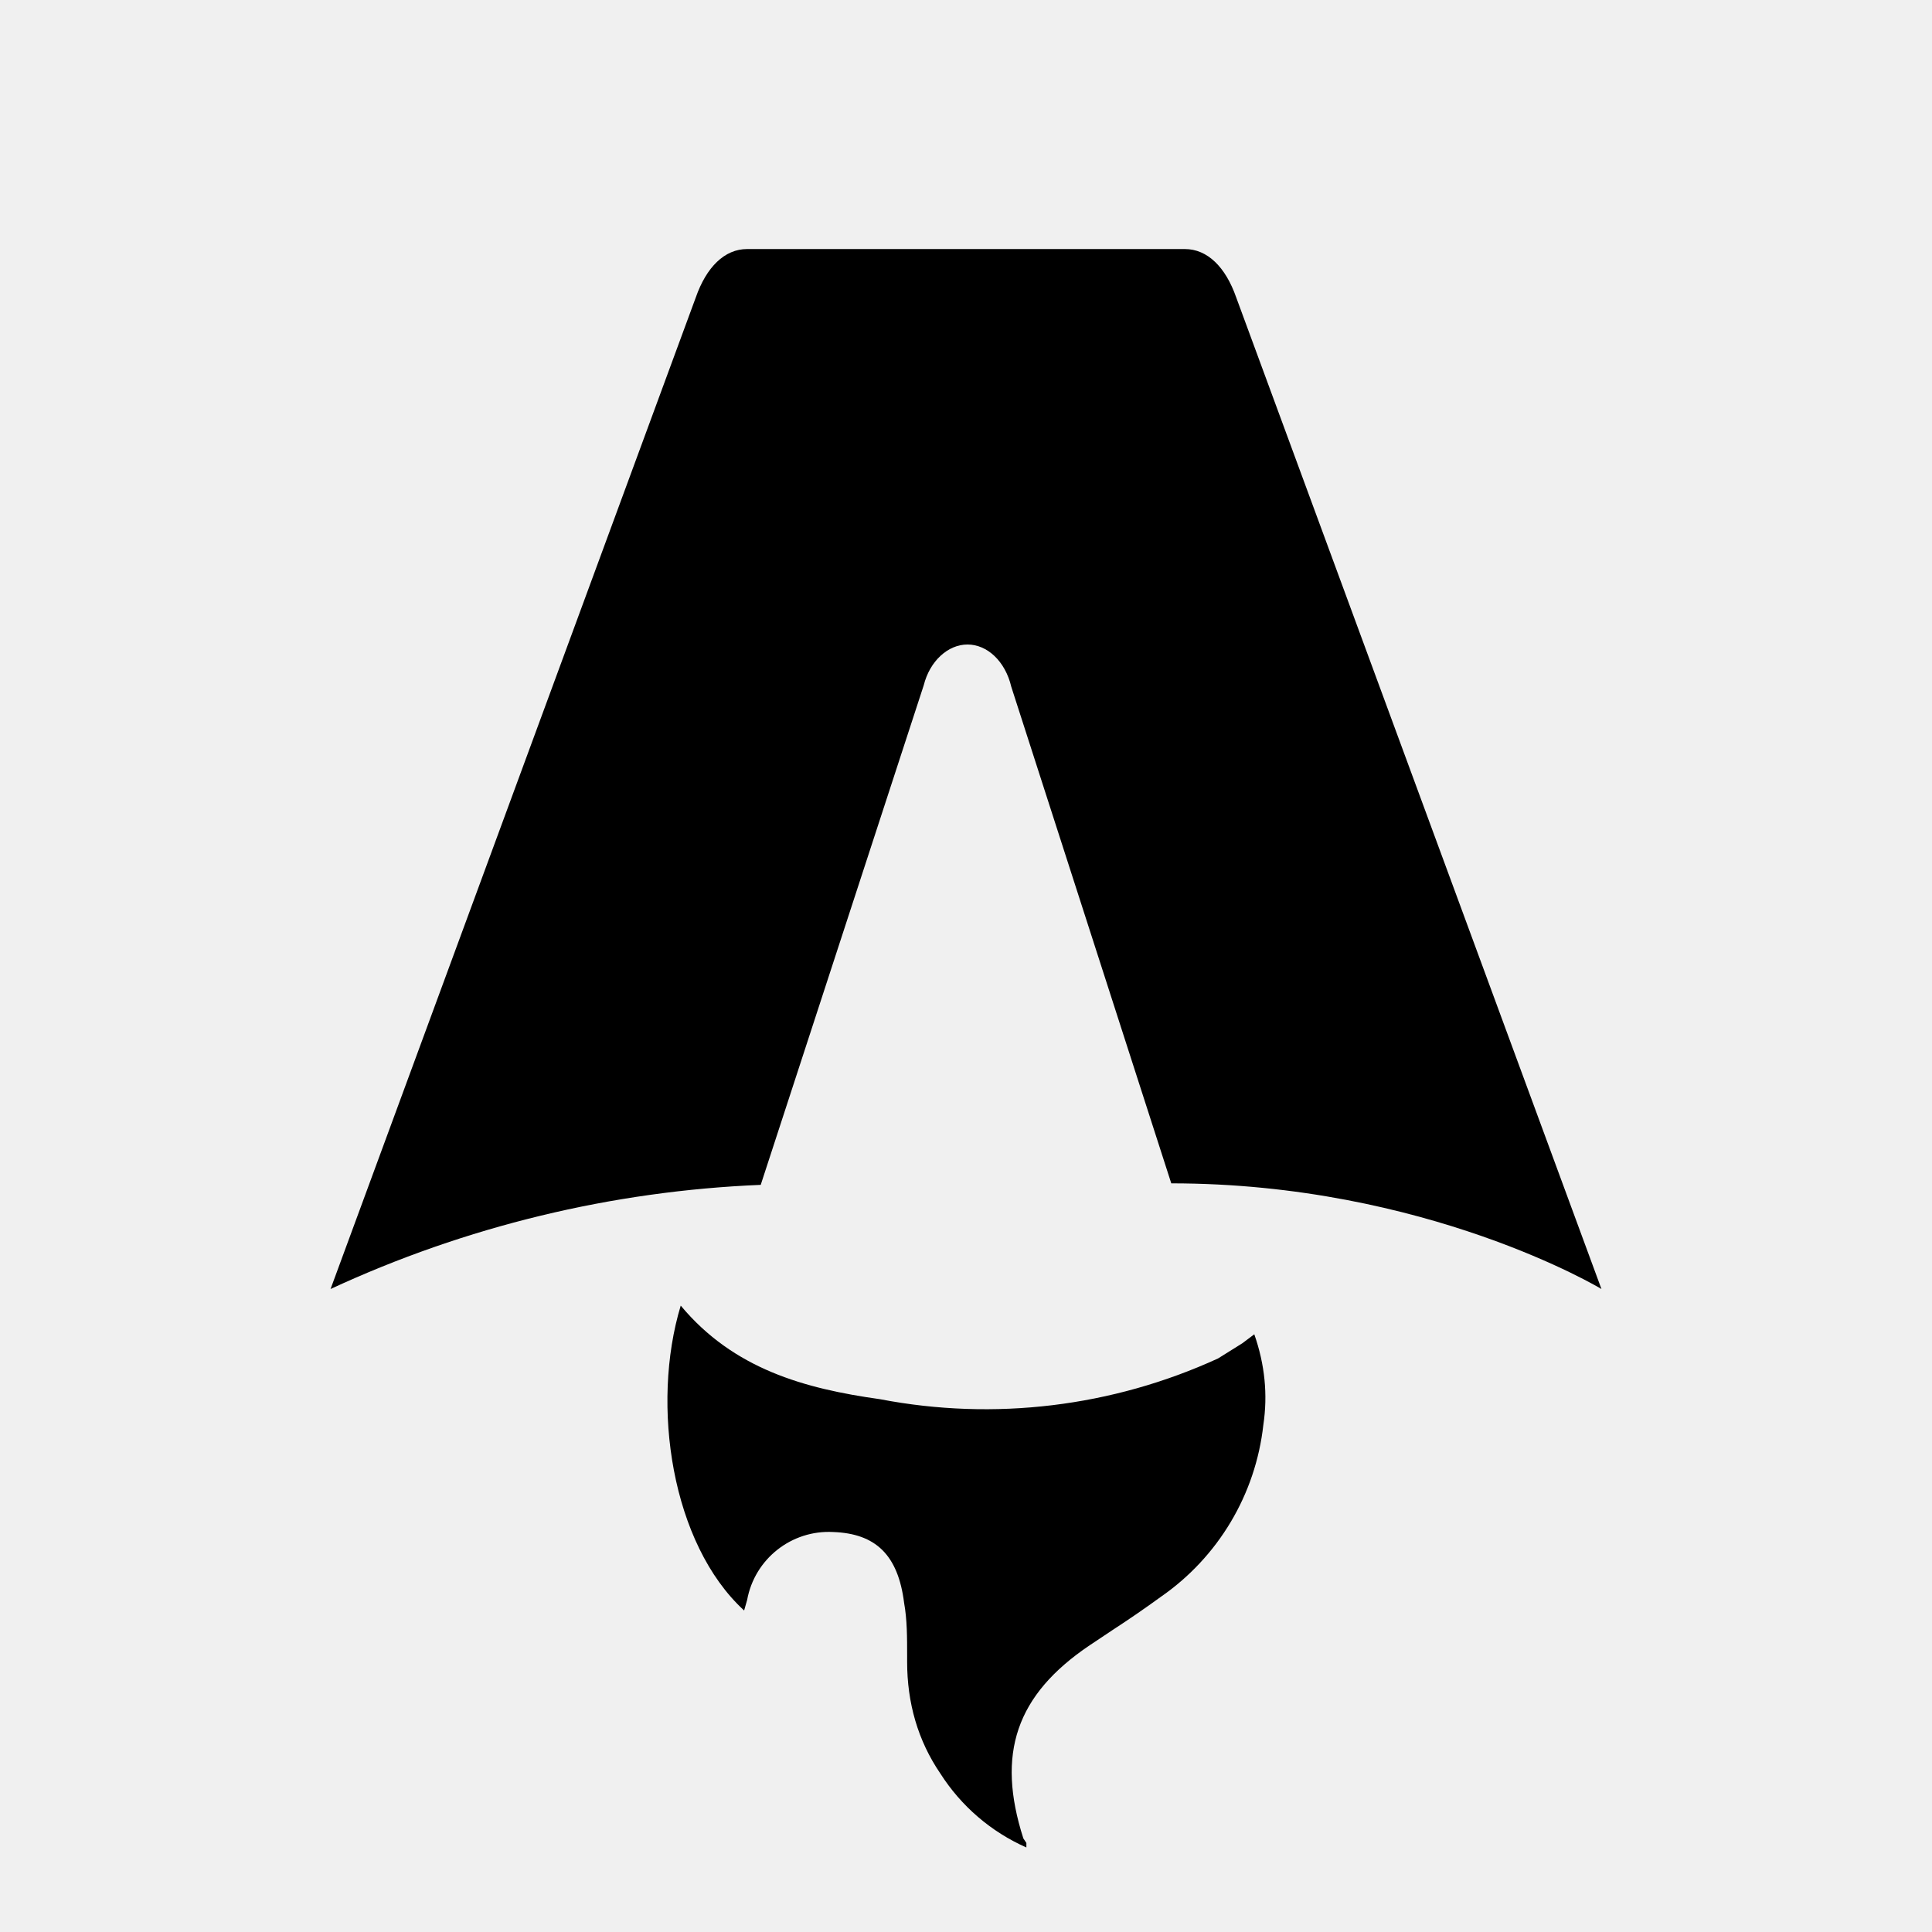
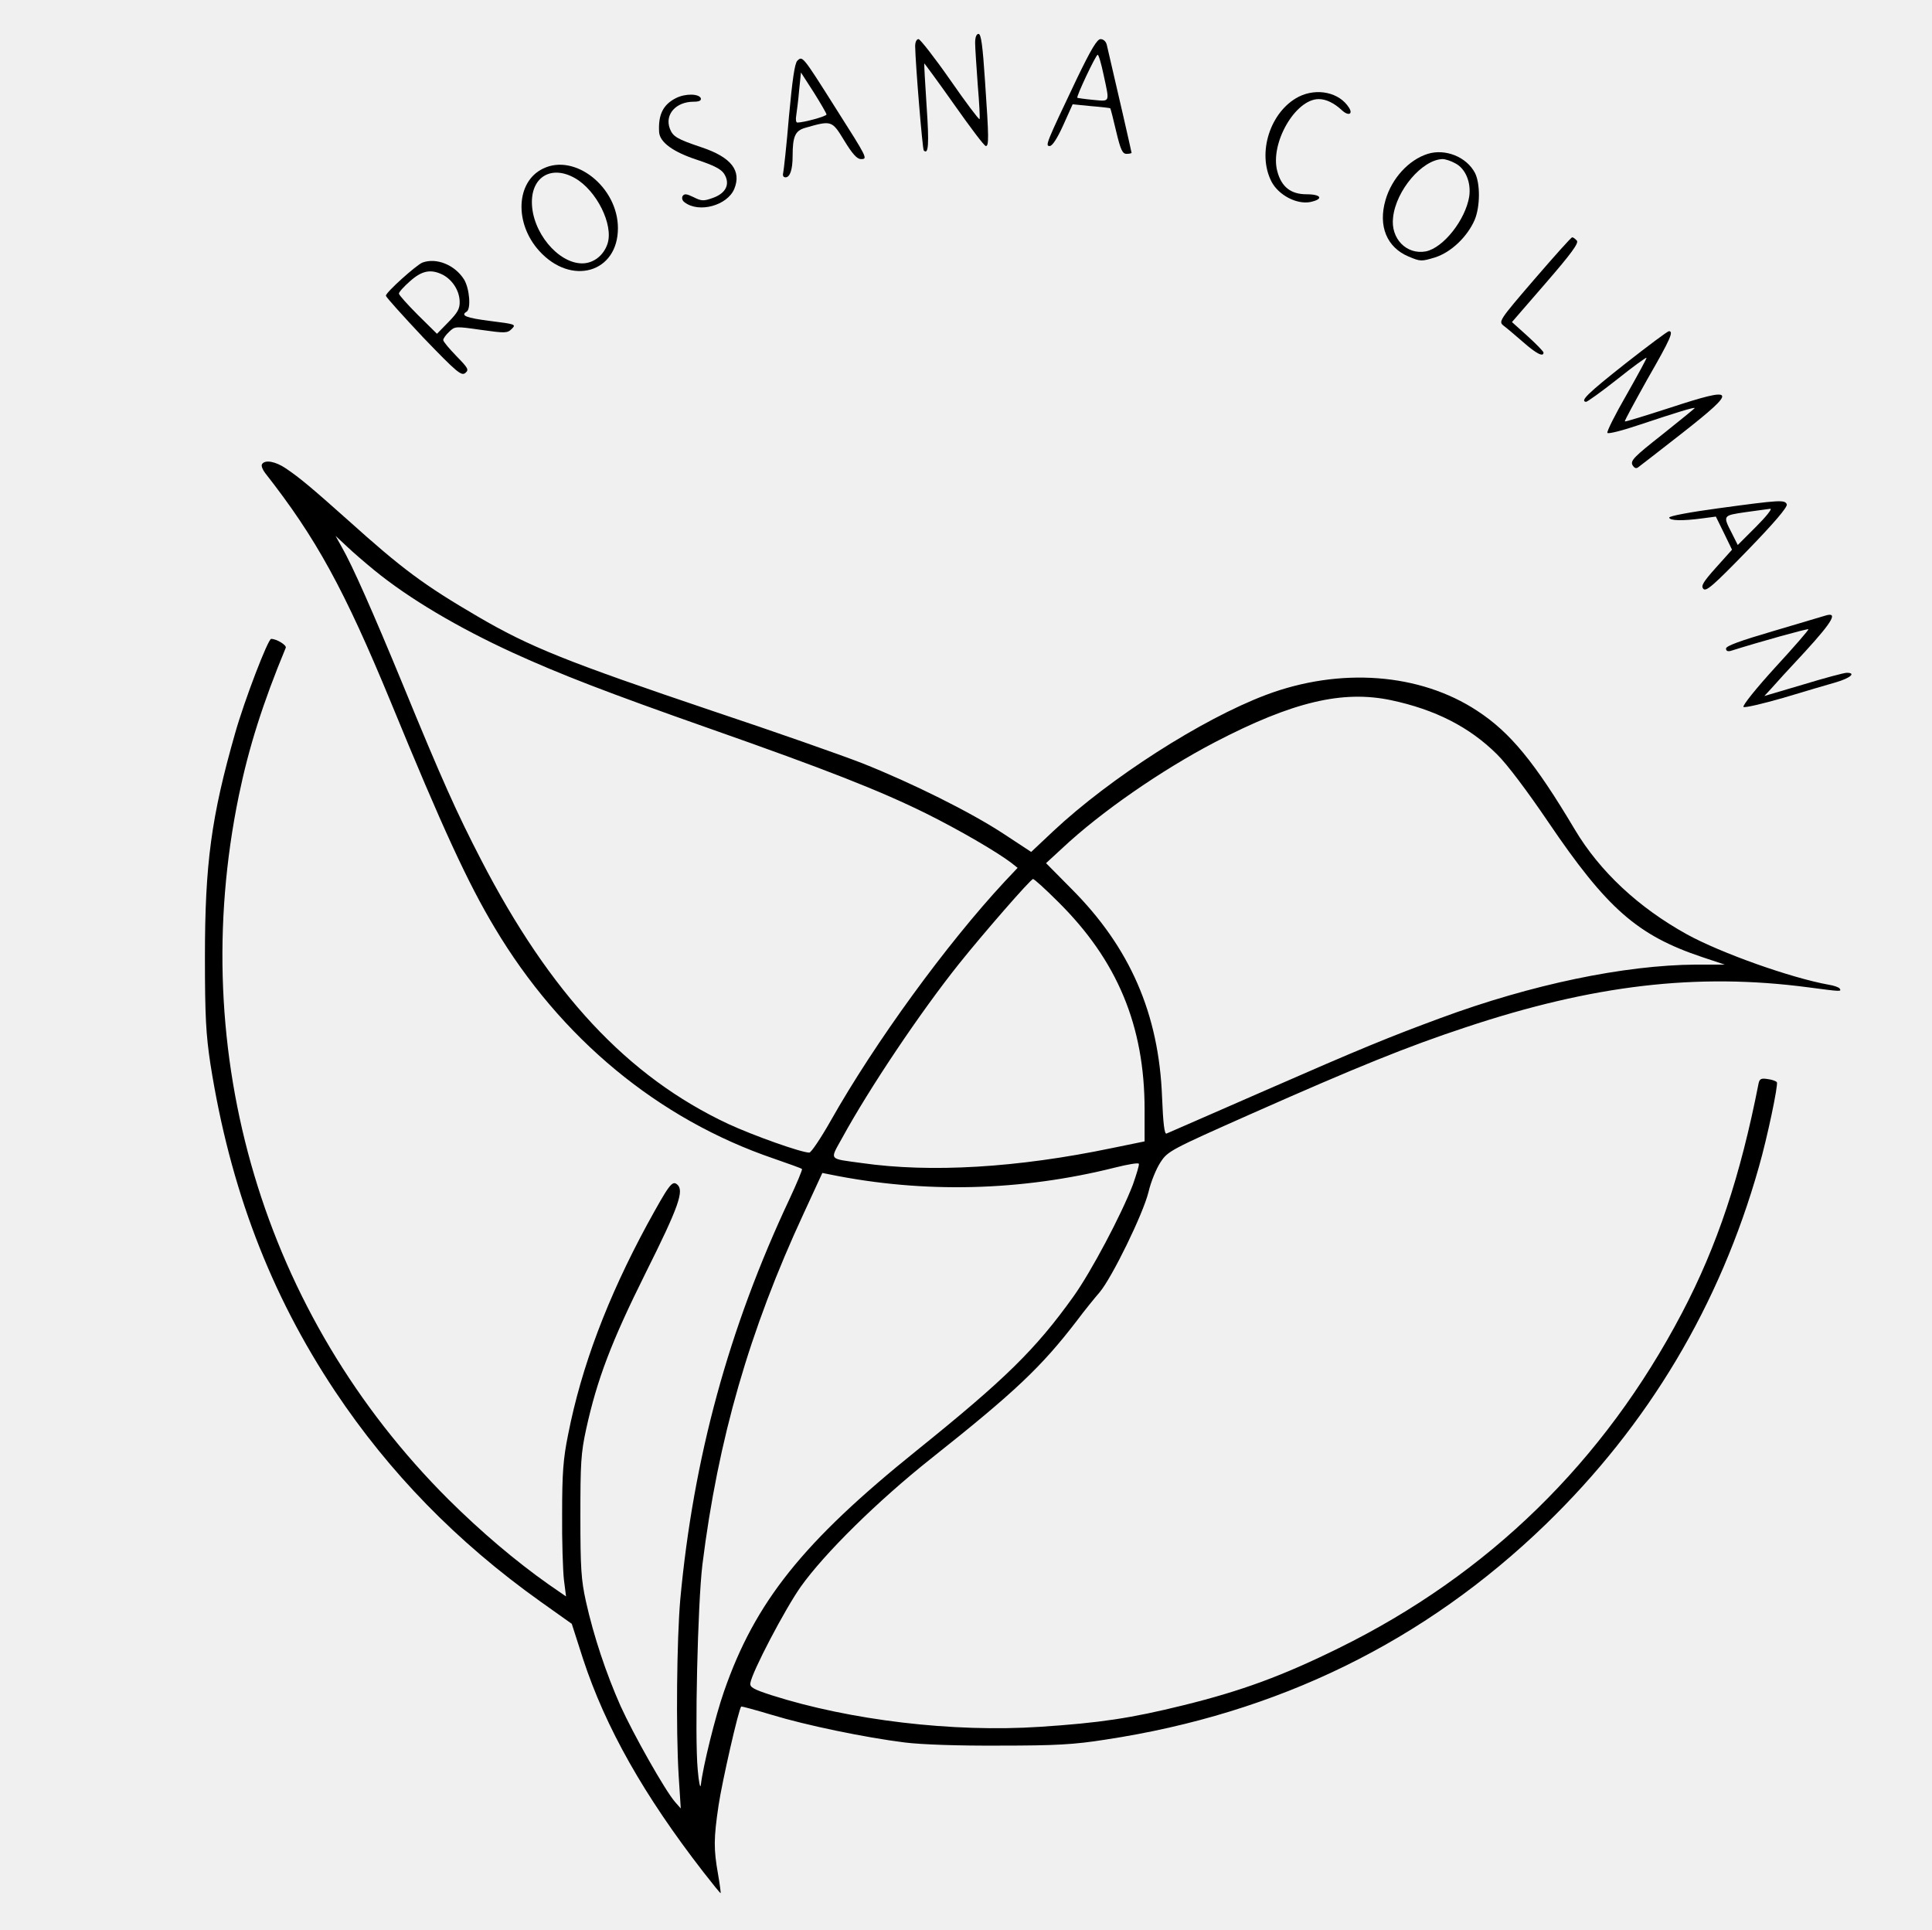
- <svg xmlns="http://www.w3.org/2000/svg" fill="none" viewBox="0 0 128 128">
-   <path d="M50.4 78.5a75.1 75.1 0 0 0-28.5 6.9l24.2-65.7c.7-2 1.9-3.2 3.4-3.2h29c1.5 0 2.7 1.2 3.4 3.2l24.2 65.7s-11.6-7-28.5-7L67 45.5c-.4-1.7-1.6-2.8-2.9-2.8-1.3 0-2.5 1.1-2.9 2.7L50.4 78.5Zm-1.1 28.2Zm-4.2-20.2c-2 6.6-.6 15.8 4.2 20.2a17.5 17.5 0 0 1 .2-.7 5.5 5.5 0 0 1 5.7-4.5c2.8.1 4.3 1.5 4.7 4.7.2 1.1.2 2.3.2 3.5v.4c0 2.7.7 5.2 2.2 7.4a13 13 0 0 0 5.7 4.9v-.3l-.2-.3c-1.8-5.6-.5-9.5 4.4-12.8l1.5-1a73 73 0 0 0 3.2-2.2 16 16 0 0 0 6.8-11.4c.3-2 .1-4-.6-6l-.8.6-1.6 1a37 37 0 0 1-22.4 2.7c-5-.7-9.7-2-13.2-6.2Z" />
-   <style>
-         path { fill: #000; }
-         @media (prefers-color-scheme: dark) {
-             path { fill: #FFF; }
-         }
-     </style>
+ <svg xmlns="http://www.w3.org/2000/svg" version="1.0" width="741pt" height="740pt" viewBox="0 0 741 740" preserveAspectRatio="xMidYMid meet">
+   <g transform="translate(0,740) scale(0.1,-0.1)" fill="#000000" stroke="none">
+     <path d="M3740 7236 c0 -18 5 -91 10 -161 6 -70 9 -129 7 -132 -3 -2 -54 66 -113 151 -60 86 -115 156 -121 156 -8 0 -13 -12 -13 -27 1 -67 28 -395 33 -400 18 -18 21 24 11 169 -6 90 -10 164 -9 165 0 1 52 -69 114 -157 62 -88 116 -160 122 -160 12 0 12 30 -3 248 -9 137 -15 182 -25 182 -8 0 -13 -13 -13 -34z" />
+     <path d="M4130 7098 c-118 -248 -122 -258 -104 -258 10 0 29 29 52 80 l36 80 71 -7 c38 -3 71 -7 73 -8 2 -2 12 -42 23 -89 17 -71 24 -86 40 -86 10 0 19 2 19 4 0 3 -59 261 -95 414 -3 13 -13 22 -24 22 -13 0 -36 -38 -91 -152z m103 14 c23 -107 26 -101 -40 -95 -32 3 -59 7 -61 8 -5 4 71 165 78 165 4 0 14 -35 23 -78z" />
+     <path d="M3058 7167 c-10 -10 -19 -73 -32 -213 -9 -110 -20 -207 -22 -216 -3 -11 0 -18 9 -18 17 0 27 30 27 81 0 77 10 98 49 109 101 29 102 28 149 -49 31 -51 49 -71 64 -71 27 0 26 2 -98 197 -127 201 -126 199 -146 180z m112 -206 c0 -7 -87 -31 -112 -31 -5 0 -7 12 -4 28 2 15 8 58 11 96 l7 68 49 -76 c27 -43 49 -81 49 -85z" />
+     <path d="M4981 7029 c-109 -56 -161 -216 -104 -326 27 -51 95 -87 147 -78 54 11 45 30 -13 30 -60 0 -96 28 -112 88 -29 107 69 277 159 277 28 0 59 -15 89 -43 25 -23 43 -15 27 10 -37 59 -123 77 -193 42z" />
+     <path d="M2593 7024 c-50 -25 -69 -64 -65 -131 3 -39 54 -76 146 -106 63 -21 91 -35 103 -53 25 -39 8 -75 -43 -93 -36 -13 -44 -12 -74 3 -27 13 -35 14 -42 4 -4 -8 -1 -18 8 -24 55 -42 163 -12 190 51 29 70 -11 122 -125 160 -95 32 -110 41 -122 72 -20 54 23 103 92 103 20 0 29 4 27 13 -7 18 -59 19 -95 1z" />
+     <path d="M5476 6810 c-73 -23 -138 -94 -162 -177 -29 -100 5 -182 89 -217 45 -19 49 -19 101 -3 61 19 124 79 152 144 21 50 22 139 1 180 -32 61 -113 94 -181 73z m105 -36 c40 -20 62 -74 54 -128 -15 -90 -99 -196 -166 -210 -74 -14 -136 49 -126 130 11 104 112 222 190 224 10 0 32 -7 48 -16z" />
+     <path d="M2082 6753 c-103 -50 -110 -209 -14 -315 123 -136 302 -84 302 87 0 158 -166 289 -288 228z m123 -36 c83 -47 149 -179 125 -252 -15 -45 -54 -75 -97 -75 -93 0 -193 121 -193 235 0 99 77 142 165 92z" />
+     <path d="M5885 6329 c-136 -158 -138 -162 -118 -178 12 -9 45 -37 75 -63 51 -45 78 -58 78 -40 0 4 -27 32 -60 62 l-61 55 130 150 c97 112 127 153 119 162 -6 7 -14 13 -18 13 -4 0 -69 -73 -145 -161z" />
+     <path d="M1620 6393 c-24 -10 -140 -114 -140 -127 1 -6 66 -78 144 -161 128 -133 146 -148 161 -135 14 12 11 18 -34 64 -28 29 -51 56 -51 62 0 6 10 20 23 32 22 21 24 21 122 7 93 -13 101 -13 118 4 17 17 14 18 -82 30 -94 12 -116 21 -91 36 17 11 11 88 -10 123 -35 56 -106 85 -160 65z m79 -47 c37 -20 63 -61 64 -102 1 -28 -8 -43 -43 -79 l-44 -45 -73 72 c-40 40 -73 77 -73 82 0 6 19 27 43 48 46 41 80 47 126 24z" />
+     <path d="M6233 6005 c-143 -113 -174 -143 -150 -146 5 0 58 38 119 86 60 48 111 85 113 83 2 -1 -33 -65 -76 -141 -44 -76 -77 -142 -74 -147 3 -5 58 9 123 31 141 47 212 69 212 64 0 -1 -56 -47 -124 -101 -108 -85 -123 -100 -115 -117 7 -12 14 -15 22 -9 7 5 83 64 170 132 214 168 207 180 -49 96 -93 -30 -170 -54 -172 -52 -2 2 38 75 87 163 88 153 101 183 82 183 -5 0 -80 -56 -168 -125z" />
+     <path d="M1005 5620 c-4 -6 2 -21 12 -34 196 -250 303 -445 483 -881 197 -480 295 -692 397 -862 253 -425 628 -735 1071 -886 57 -20 106 -37 108 -40 2 -2 -19 -53 -47 -113 -234 -497 -370 -996 -420 -1539 -13 -151 -17 -495 -6 -675 l8 -125 -22 25 c-39 45 -160 260 -209 368 -55 124 -103 267 -133 402 -18 82 -21 127 -21 325 0 203 2 242 22 334 42 191 96 334 228 599 128 256 149 317 121 340 -19 16 -31 -1 -115 -154 -152 -281 -252 -545 -303 -805 -19 -93 -23 -149 -23 -304 -1 -104 3 -219 7 -254 l8 -63 -68 47 c-126 89 -257 200 -383 325 -710 708 -1008 1709 -804 2699 38 184 92 355 180 567 4 10 -35 34 -56 34 -12 0 -102 -234 -138 -361 -92 -322 -116 -502 -116 -859 0 -229 4 -297 21 -410 75 -476 229 -881 478 -1255 208 -312 467 -578 787 -806 l121 -86 43 -134 c87 -265 234 -524 461 -817 35 -45 65 -82 67 -82 1 0 -3 33 -10 73 -17 96 -17 136 2 264 13 88 77 370 87 379 1 1 54 -13 117 -32 131 -40 358 -87 510 -106 64 -8 207 -13 365 -12 215 0 285 4 405 23 661 100 1224 376 1689 826 393 381 667 839 817 1370 32 111 75 316 69 325 -3 4 -18 10 -35 12 -25 4 -31 1 -35 -16 -70 -357 -159 -624 -294 -881 -299 -570 -741 -1002 -1316 -1285 -215 -106 -372 -164 -595 -219 -202 -50 -322 -68 -552 -83 -332 -22 -727 25 -1028 121 -71 23 -85 31 -82 47 6 42 133 284 193 369 91 128 295 329 499 491 324 257 424 352 560 529 29 39 69 88 88 110 47 56 166 299 187 384 9 39 30 90 46 114 28 43 38 48 351 187 402 178 594 256 818 330 489 163 888 210 1314 154 129 -17 129 -17 122 -5 -3 5 -23 12 -43 15 -144 26 -412 121 -543 193 -186 103 -334 241 -430 402 -153 257 -247 372 -374 455 -220 145 -527 168 -811 61 -246 -93 -597 -318 -815 -522 l-85 -80 -105 69 c-126 83 -353 196 -545 272 -77 30 -333 120 -570 199 -563 190 -703 246 -903 363 -207 121 -289 182 -497 369 -138 123 -184 162 -239 199 -40 27 -80 34 -91 16z m431 -407 c132 -108 321 -220 533 -317 180 -82 355 -150 756 -291 444 -156 650 -237 826 -324 127 -63 273 -148 328 -190 l24 -19 -50 -53 c-223 -240 -497 -616 -667 -917 -38 -67 -75 -122 -82 -122 -31 0 -216 66 -311 110 -386 181 -683 500 -949 1015 -92 178 -148 302 -299 670 -115 279 -194 457 -233 525 l-25 45 44 -41 c24 -23 72 -64 105 -91z m3899 -498 c170 -36 301 -103 406 -207 39 -38 117 -142 197 -260 225 -332 342 -435 590 -518 l87 -29 -110 0 c-276 -2 -631 -76 -980 -205 -195 -72 -301 -115 -680 -281 -198 -87 -365 -159 -371 -162 -8 -3 -13 40 -17 139 -12 320 -123 575 -348 800 l-97 98 63 58 c146 137 378 298 585 406 298 155 489 200 675 161z m-1278 -772 c228 -225 333 -476 333 -798 l0 -122 -127 -26 c-360 -75 -693 -95 -958 -57 -130 18 -123 9 -74 98 103 188 297 478 448 667 92 115 274 324 283 324 4 1 47 -38 95 -86z m288 -1086 c-44 -115 -160 -334 -228 -429 -146 -204 -263 -318 -602 -591 -435 -350 -619 -580 -738 -923 -33 -94 -81 -288 -89 -359 -2 -16 -8 10 -12 59 -12 127 0 637 18 786 60 481 180 898 389 1348 l71 154 30 -6 c359 -73 732 -64 1094 27 48 12 89 19 90 14 2 -4 -9 -40 -23 -80z" />
+     <path d="M6592 5451 c-111 -15 -191 -30 -190 -36 3 -12 50 -13 126 -3 l53 7 31 -63 31 -64 -61 -68 c-50 -56 -59 -71 -49 -82 10 -12 38 12 169 147 101 104 155 167 151 177 -7 18 -26 17 -261 -15z m143 -71 l-70 -70 -22 44 c-36 70 -36 69 52 82 44 6 87 12 95 13 8 0 -17 -31 -55 -69z" />
+     <path d="M7000 5039 c-14 -4 -105 -31 -202 -60 -123 -36 -178 -56 -178 -66 0 -9 6 -12 18 -9 114 36 295 86 298 83 2 -2 -55 -68 -127 -146 -72 -79 -127 -147 -122 -152 4 -4 73 12 153 35 80 24 171 51 203 60 54 16 77 36 40 36 -10 0 -85 -20 -167 -45 l-149 -44 25 27 c13 15 72 80 132 144 106 116 127 153 76 137z" />
+   </g>
</svg>
